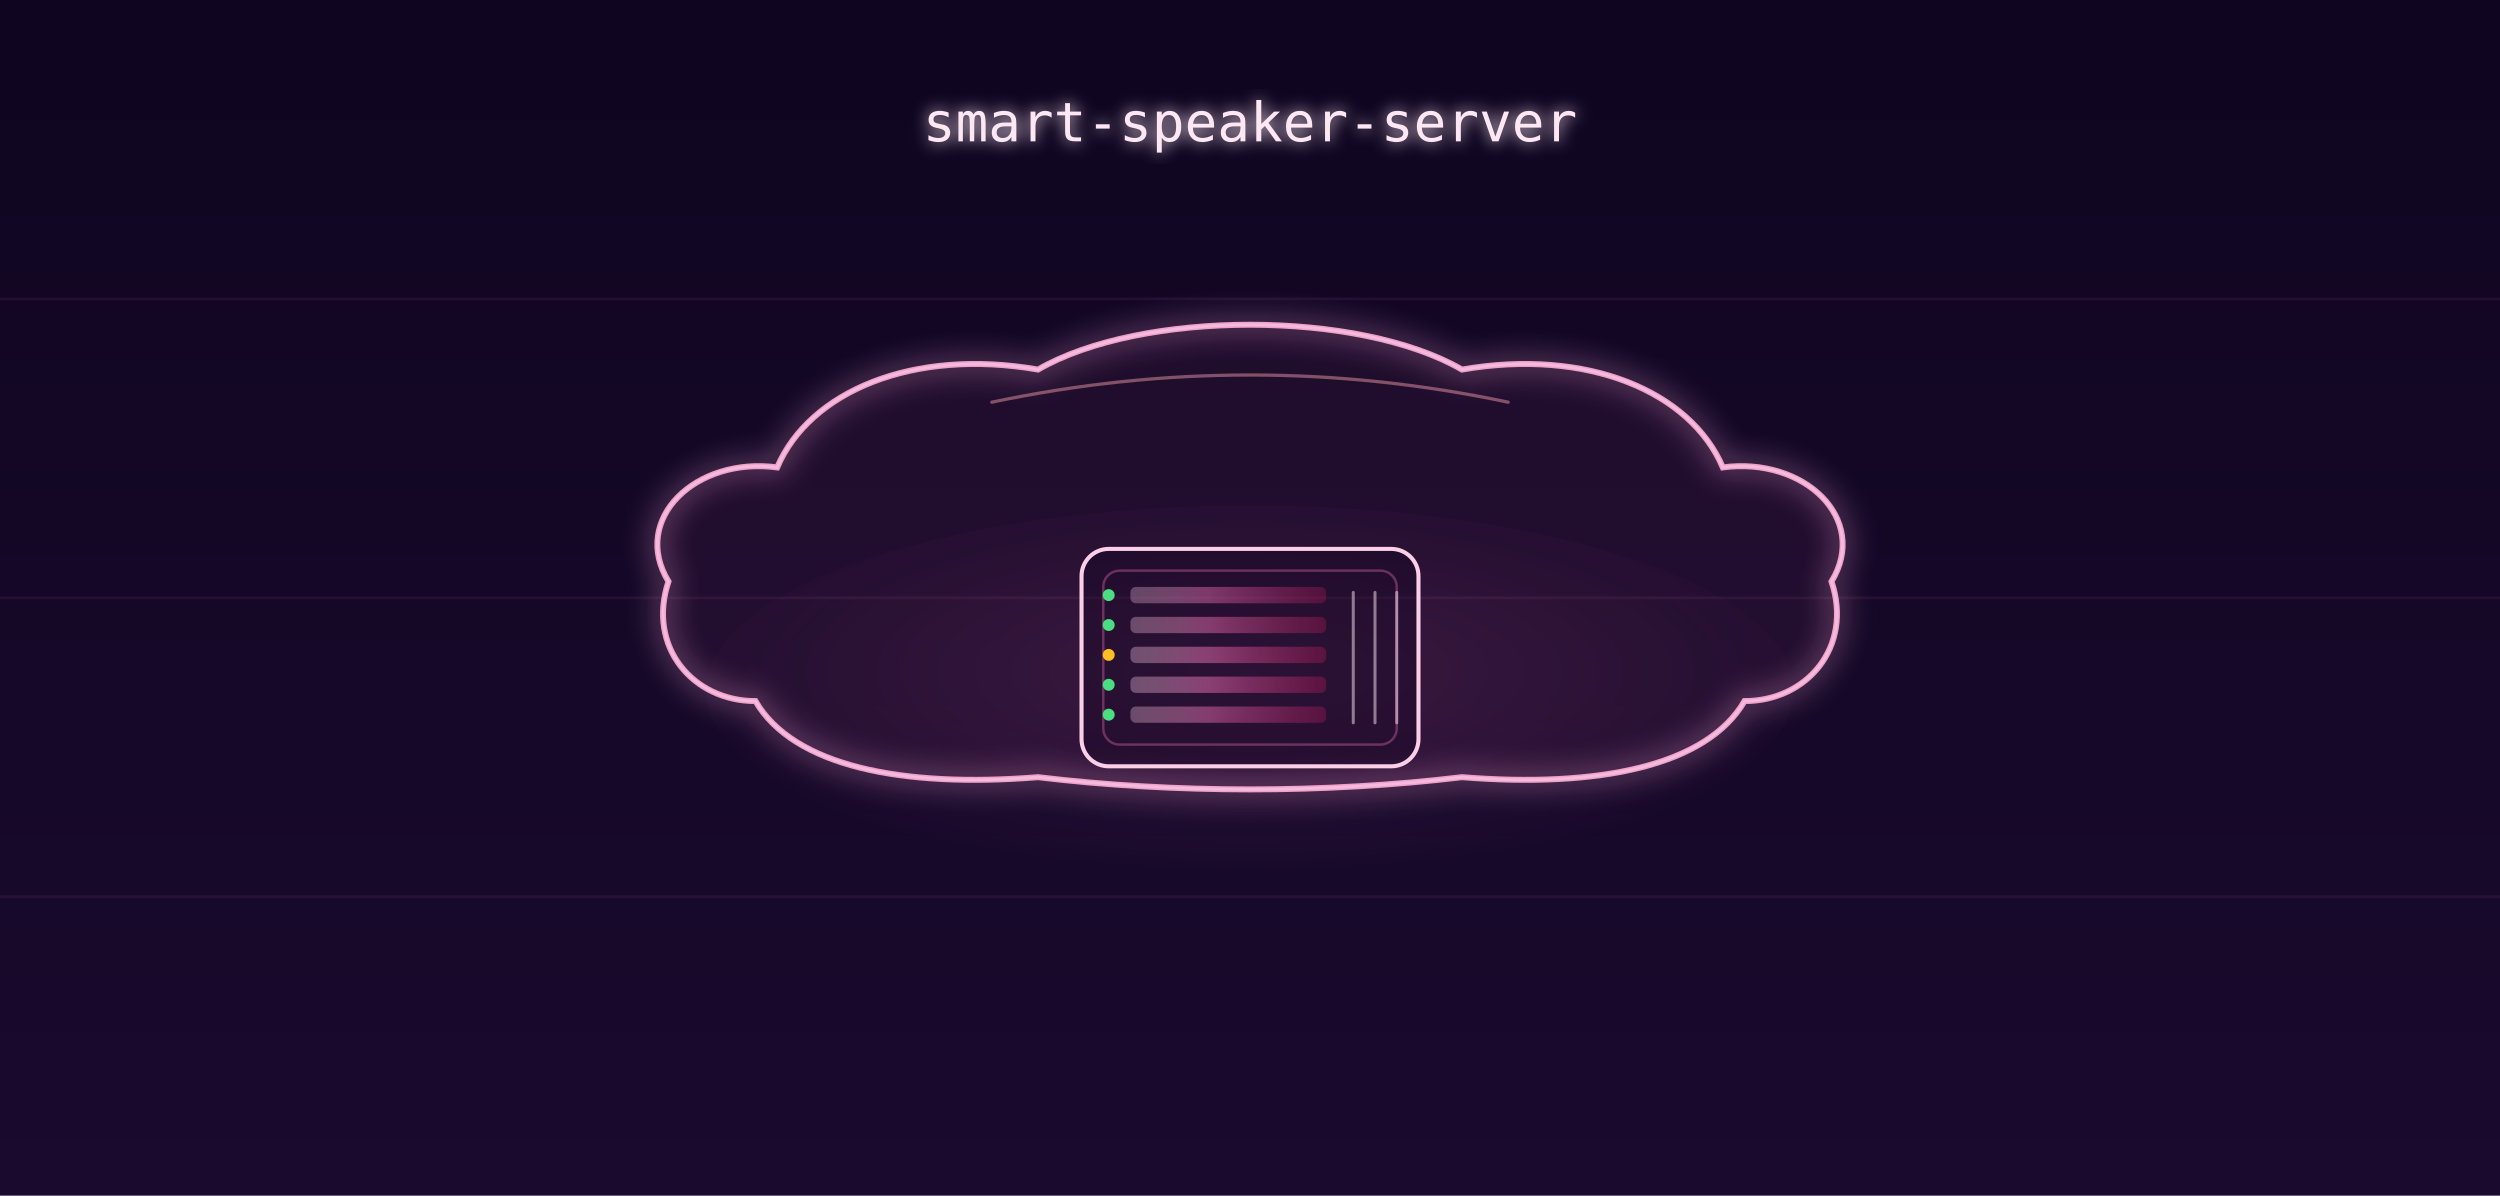
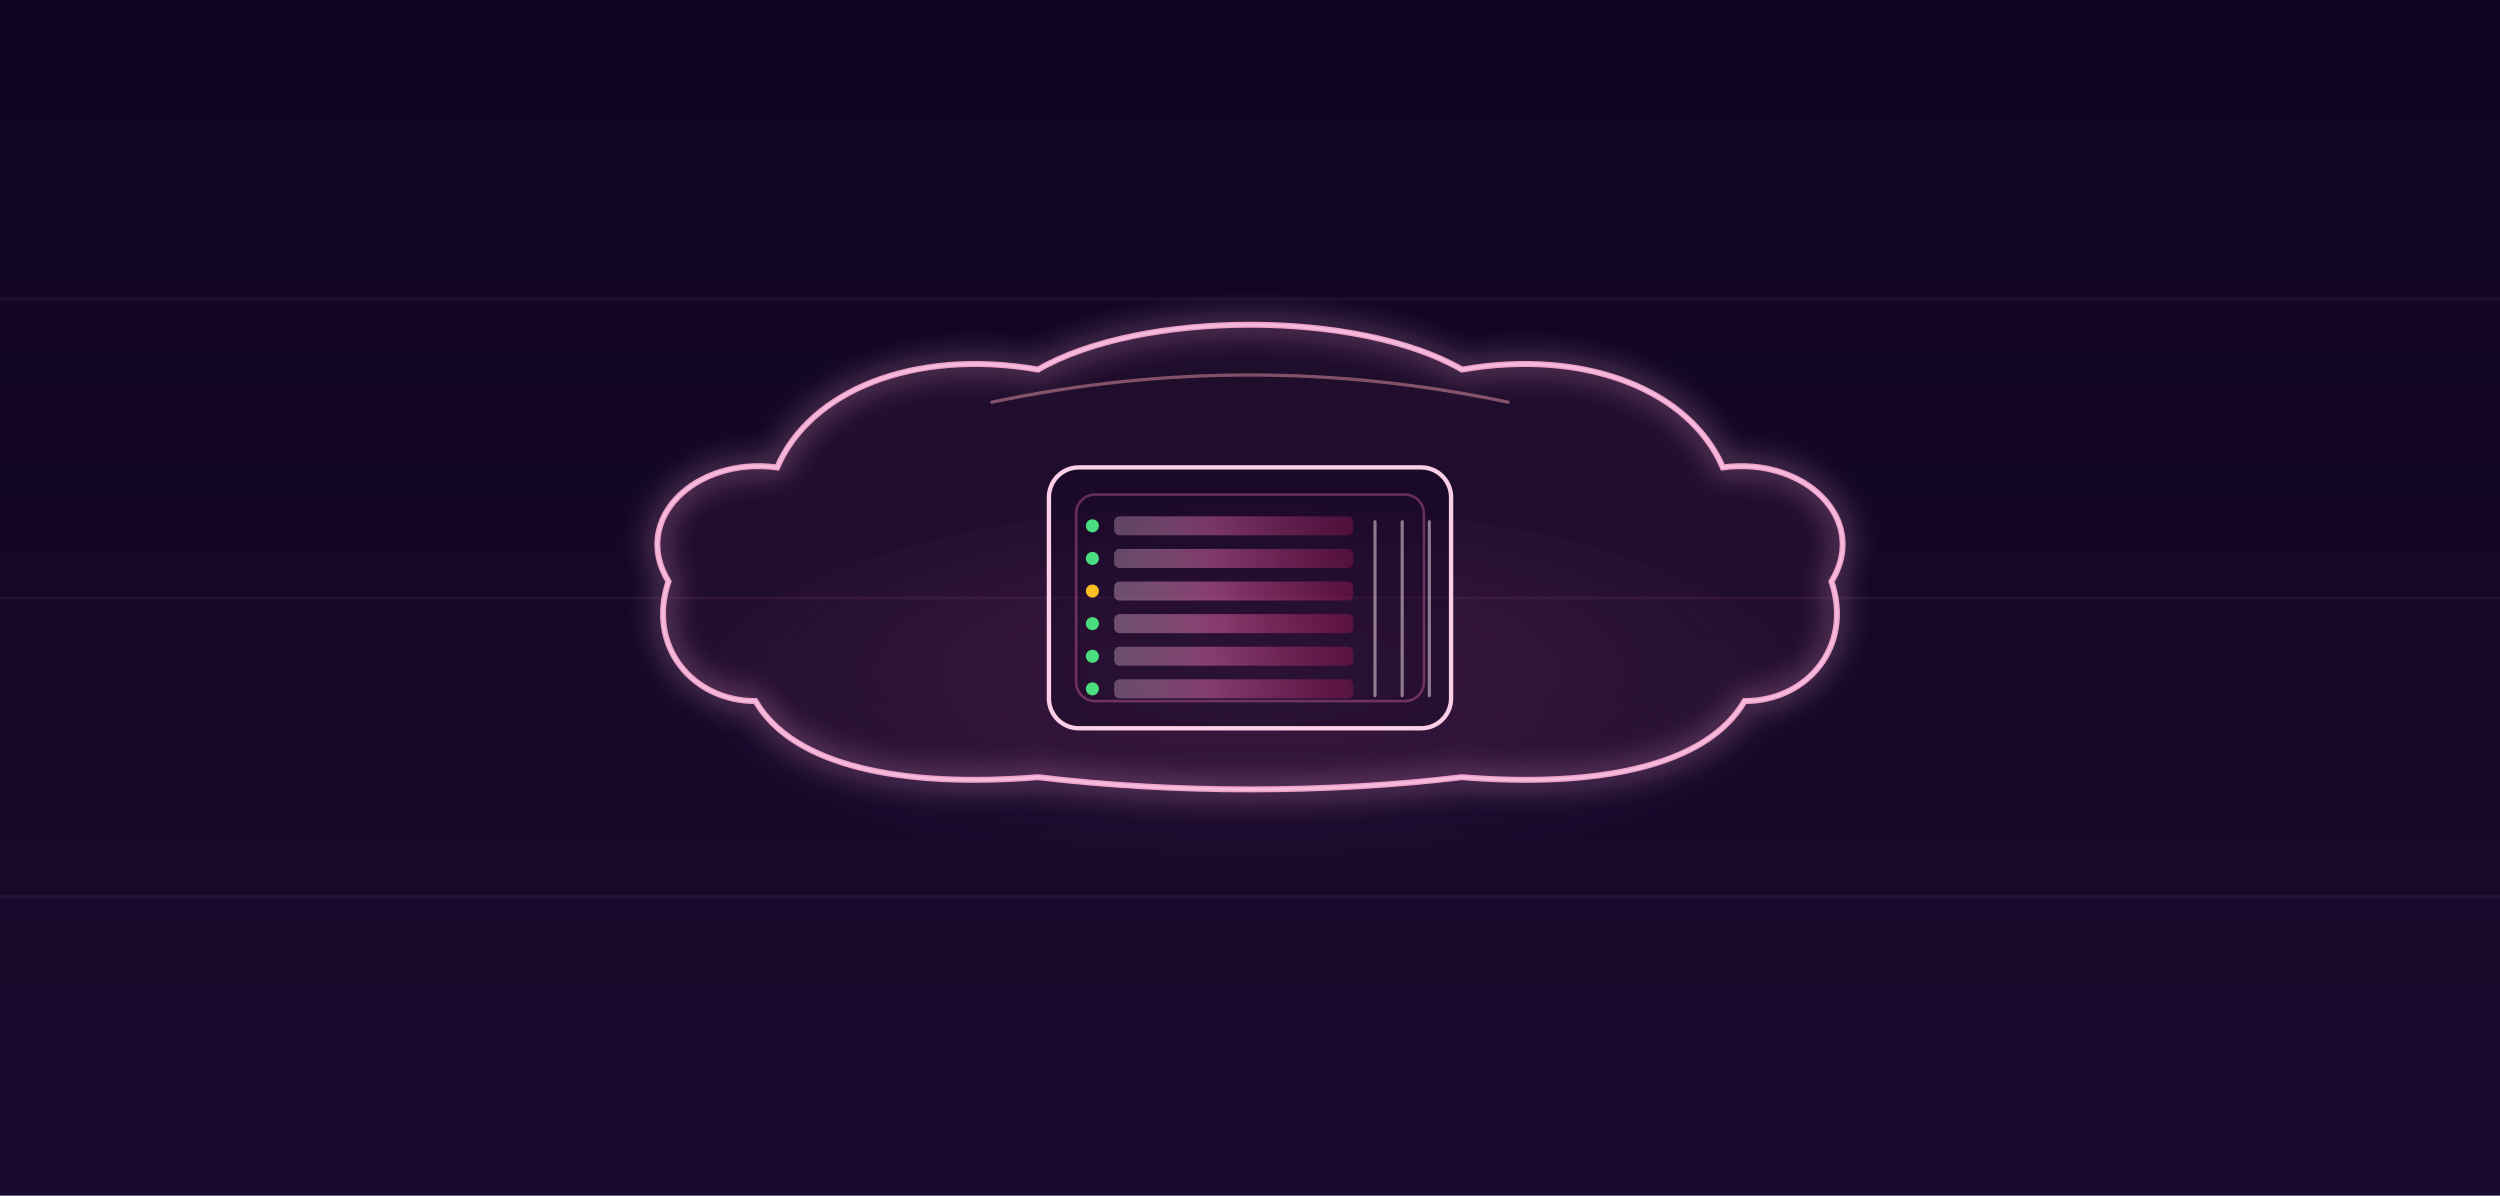
<svg xmlns="http://www.w3.org/2000/svg" width="920" height="440" viewBox="0 0 920 440" role="img" aria-labelledby="nsf-t nsf-d">
  <defs>
    <linearGradient id="nsf-sky" x1="0" y1="0" x2="0" y2="1">
      <stop offset="0%" stop-color="#0f0520" />
      <stop offset="100%" stop-color="#1a0a2e" />
    </linearGradient>
    <radialGradient id="nsf-cloudFill" cx="50%" cy="45%" r="55%">
      <stop offset="0%" stop-color="rgba(244,114,182,0.14)" />
      <stop offset="70%" stop-color="rgba(244,114,182,0.04)" />
      <stop offset="100%" stop-color="rgba(244,114,182,0)" />
    </radialGradient>
    <linearGradient id="nsf-blade" x1="0%" y1="0%" x2="100%" y2="0%">
      <stop offset="0%" stop-color="rgba(251,207,232,0.35)" />
      <stop offset="40%" stop-color="rgba(244,114,182,0.5)" />
      <stop offset="100%" stop-color="rgba(190,24,93,0.35)" />
    </linearGradient>
-     <filter id="nsf-title" x="-20%" y="-20%" width="140%" height="140%">
-       <feGaussianBlur stdDeviation="3" result="b" />
-       <feMerge>
-         <feMergeNode in="b" />
-         <feMergeNode in="SourceGraphic" />
-       </feMerge>
-     </filter>
    <filter id="nsf-cloudBloom" x="-35%" y="-35%" width="170%" height="170%">
      <feGaussianBlur in="SourceGraphic" stdDeviation="5" result="blur" />
      <feMerge>
        <feMergeNode in="blur" />
        <feMergeNode in="SourceGraphic" />
      </feMerge>
    </filter>
  </defs>
  <rect width="920" height="440" fill="url(#nsf-sky)" />
  <g stroke="#f472b6" stroke-width="1" opacity="0.08">
    <line x1="0" y1="110" x2="920" y2="110" />
    <line x1="0" y1="220" x2="920" y2="220" />
    <line x1="0" y1="330" x2="920" y2="330" />
  </g>
-   <text x="460" y="52" text-anchor="middle" fill="#fce7f3" font-family="ui-monospace, monospace" font-size="20" filter="url(#nsf-title)">smart-speaker-server</text>
  <g transform="translate(460,236)">
    <ellipse cx="0" cy="18" rx="200" ry="68" fill="url(#nsf-cloudFill)" opacity="0.9" />
    <path d="M -182 22       C -205 22 -222 2 -214 -22       C -228 -45 -204 -68 -174 -64       C -162 -92 -124 -108 -78 -100       C -40 -122 40 -122 78 -100       C 124 -108 162 -92 174 -64       C 204 -68 228 -45 214 -22       C 222 2 205 22 182 22       C 168 46 128 54 78 50       C 28 56 -28 56 -78 50       C -128 54 -168 46 -182 22 Z" fill="rgba(244,114,182,0.06)" stroke="none" />
    <path d="M -182 22       C -205 22 -222 2 -214 -22       C -228 -45 -204 -68 -174 -64       C -162 -92 -124 -108 -78 -100       C -40 -122 40 -122 78 -100       C 124 -108 162 -92 174 -64       C 204 -68 228 -45 214 -22       C 222 2 205 22 182 22       C 168 46 128 54 78 50       C 28 56 -28 56 -78 50       C -128 54 -168 46 -182 22 Z" fill="none" stroke="#f9a8d4" stroke-width="2.2" filter="url(#nsf-cloudBloom)" opacity="0.95" />
    <path d="M -182 22       C -205 22 -222 2 -214 -22       C -228 -45 -204 -68 -174 -64       C -162 -92 -124 -108 -78 -100       C -40 -122 40 -122 78 -100       C 124 -108 162 -92 174 -64       C 204 -68 228 -45 214 -22       C 222 2 205 22 182 22       C 168 46 128 54 78 50       C 28 56 -28 56 -78 50       C -128 54 -168 46 -182 22 Z" fill="none" stroke="#fbcfe8" stroke-width="1.1" opacity="0.55" />
    <path d="M -95 -88 Q 0 -108 95 -88" fill="none" stroke="#fda4af" stroke-width="1.2" stroke-linecap="round" opacity="0.45" />
-     <g transform="translate(0,6)">
-       <rect x="-62" y="-40" width="124" height="80" rx="10" fill="rgba(15,5,32,0.35)" stroke="#fbcfe8" stroke-width="1.5" />
-       <rect x="-54" y="-32" width="108" height="64" rx="6" fill="none" stroke="#f472b6" stroke-width="0.9" opacity="0.35" />
-       <rect x="-44" y="-26" width="72" height="6" rx="2" fill="url(#nsf-blade)" opacity="0.85" />
-       <rect x="-44" y="-15" width="72" height="6" rx="2" fill="url(#nsf-blade)" opacity="0.9" />
-       <rect x="-44" y="-4" width="72" height="6" rx="2" fill="url(#nsf-blade)" opacity="0.95" />
-       <rect x="-44" y="7" width="72" height="6" rx="2" fill="url(#nsf-blade)" opacity="0.95" />
-       <rect x="-44" y="18" width="72" height="6" rx="2" fill="url(#nsf-blade)" opacity="0.9" />
+     <g transform="translate(0,-16)">
+       <rect x="-74" y="-48" width="148" height="96" rx="11" fill="rgba(15,5,32,0.35)" stroke="#fbcfe8" stroke-width="1.6" />
+       <rect x="-64" y="-38" width="128" height="76" rx="7" fill="none" stroke="#f472b6" stroke-width="0.95" opacity="0.35" />
+       <rect x="-50" y="-30" width="88" height="7" rx="2" fill="url(#nsf-blade)" opacity="0.85" />
+       <rect x="-50" y="-18" width="88" height="7" rx="2" fill="url(#nsf-blade)" opacity="0.9" />
+       <rect x="-50" y="-6" width="88" height="7" rx="2" fill="url(#nsf-blade)" opacity="0.95" />
+       <rect x="-50" y="6" width="88" height="7" rx="2" fill="url(#nsf-blade)" opacity="0.95" />
+       <rect x="-50" y="18" width="88" height="7" rx="2" fill="url(#nsf-blade)" opacity="0.9" />
+       <rect x="-50" y="30" width="88" height="7" rx="2" fill="url(#nsf-blade)" opacity="0.88" />
      <g>
-         <circle cx="-52" cy="-23" r="2.2" fill="#4ade80" />
-         <circle cx="-52" cy="-12" r="2.2" fill="#4ade80" />
-         <circle cx="-52" cy="-1" r="2.2" fill="#fbbf24" />
-         <circle cx="-52" cy="10" r="2.2" fill="#4ade80" />
-         <circle cx="-52" cy="21" r="2.2" fill="#4ade80" />
+         <circle cx="-58" cy="-26.5" r="2.4" fill="#4ade80" />
+         <circle cx="-58" cy="-14.5" r="2.4" fill="#4ade80" />
+         <circle cx="-58" cy="-2.5" r="2.4" fill="#fbbf24" />
+         <circle cx="-58" cy="9.5" r="2.4" fill="#4ade80" />
+         <circle cx="-58" cy="21.5" r="2.4" fill="#4ade80" />
+         <circle cx="-58" cy="33.5" r="2.4" fill="#4ade80" />
      </g>
-       <g stroke="#fce7f3" stroke-width="1.1" stroke-linecap="round" opacity="0.5">
-         <line x1="38" y1="-24" x2="38" y2="24" />
-         <line x1="46" y1="-24" x2="46" y2="24" />
-         <line x1="54" y1="-24" x2="54" y2="24" />
+       <g stroke="#fce7f3" stroke-width="1.15" stroke-linecap="round" opacity="0.5">
+         <line x1="46" y1="-28" x2="46" y2="36" />
+         <line x1="56" y1="-28" x2="56" y2="36" />
+         <line x1="66" y1="-28" x2="66" y2="36" />
      </g>
    </g>
  </g>
</svg>
